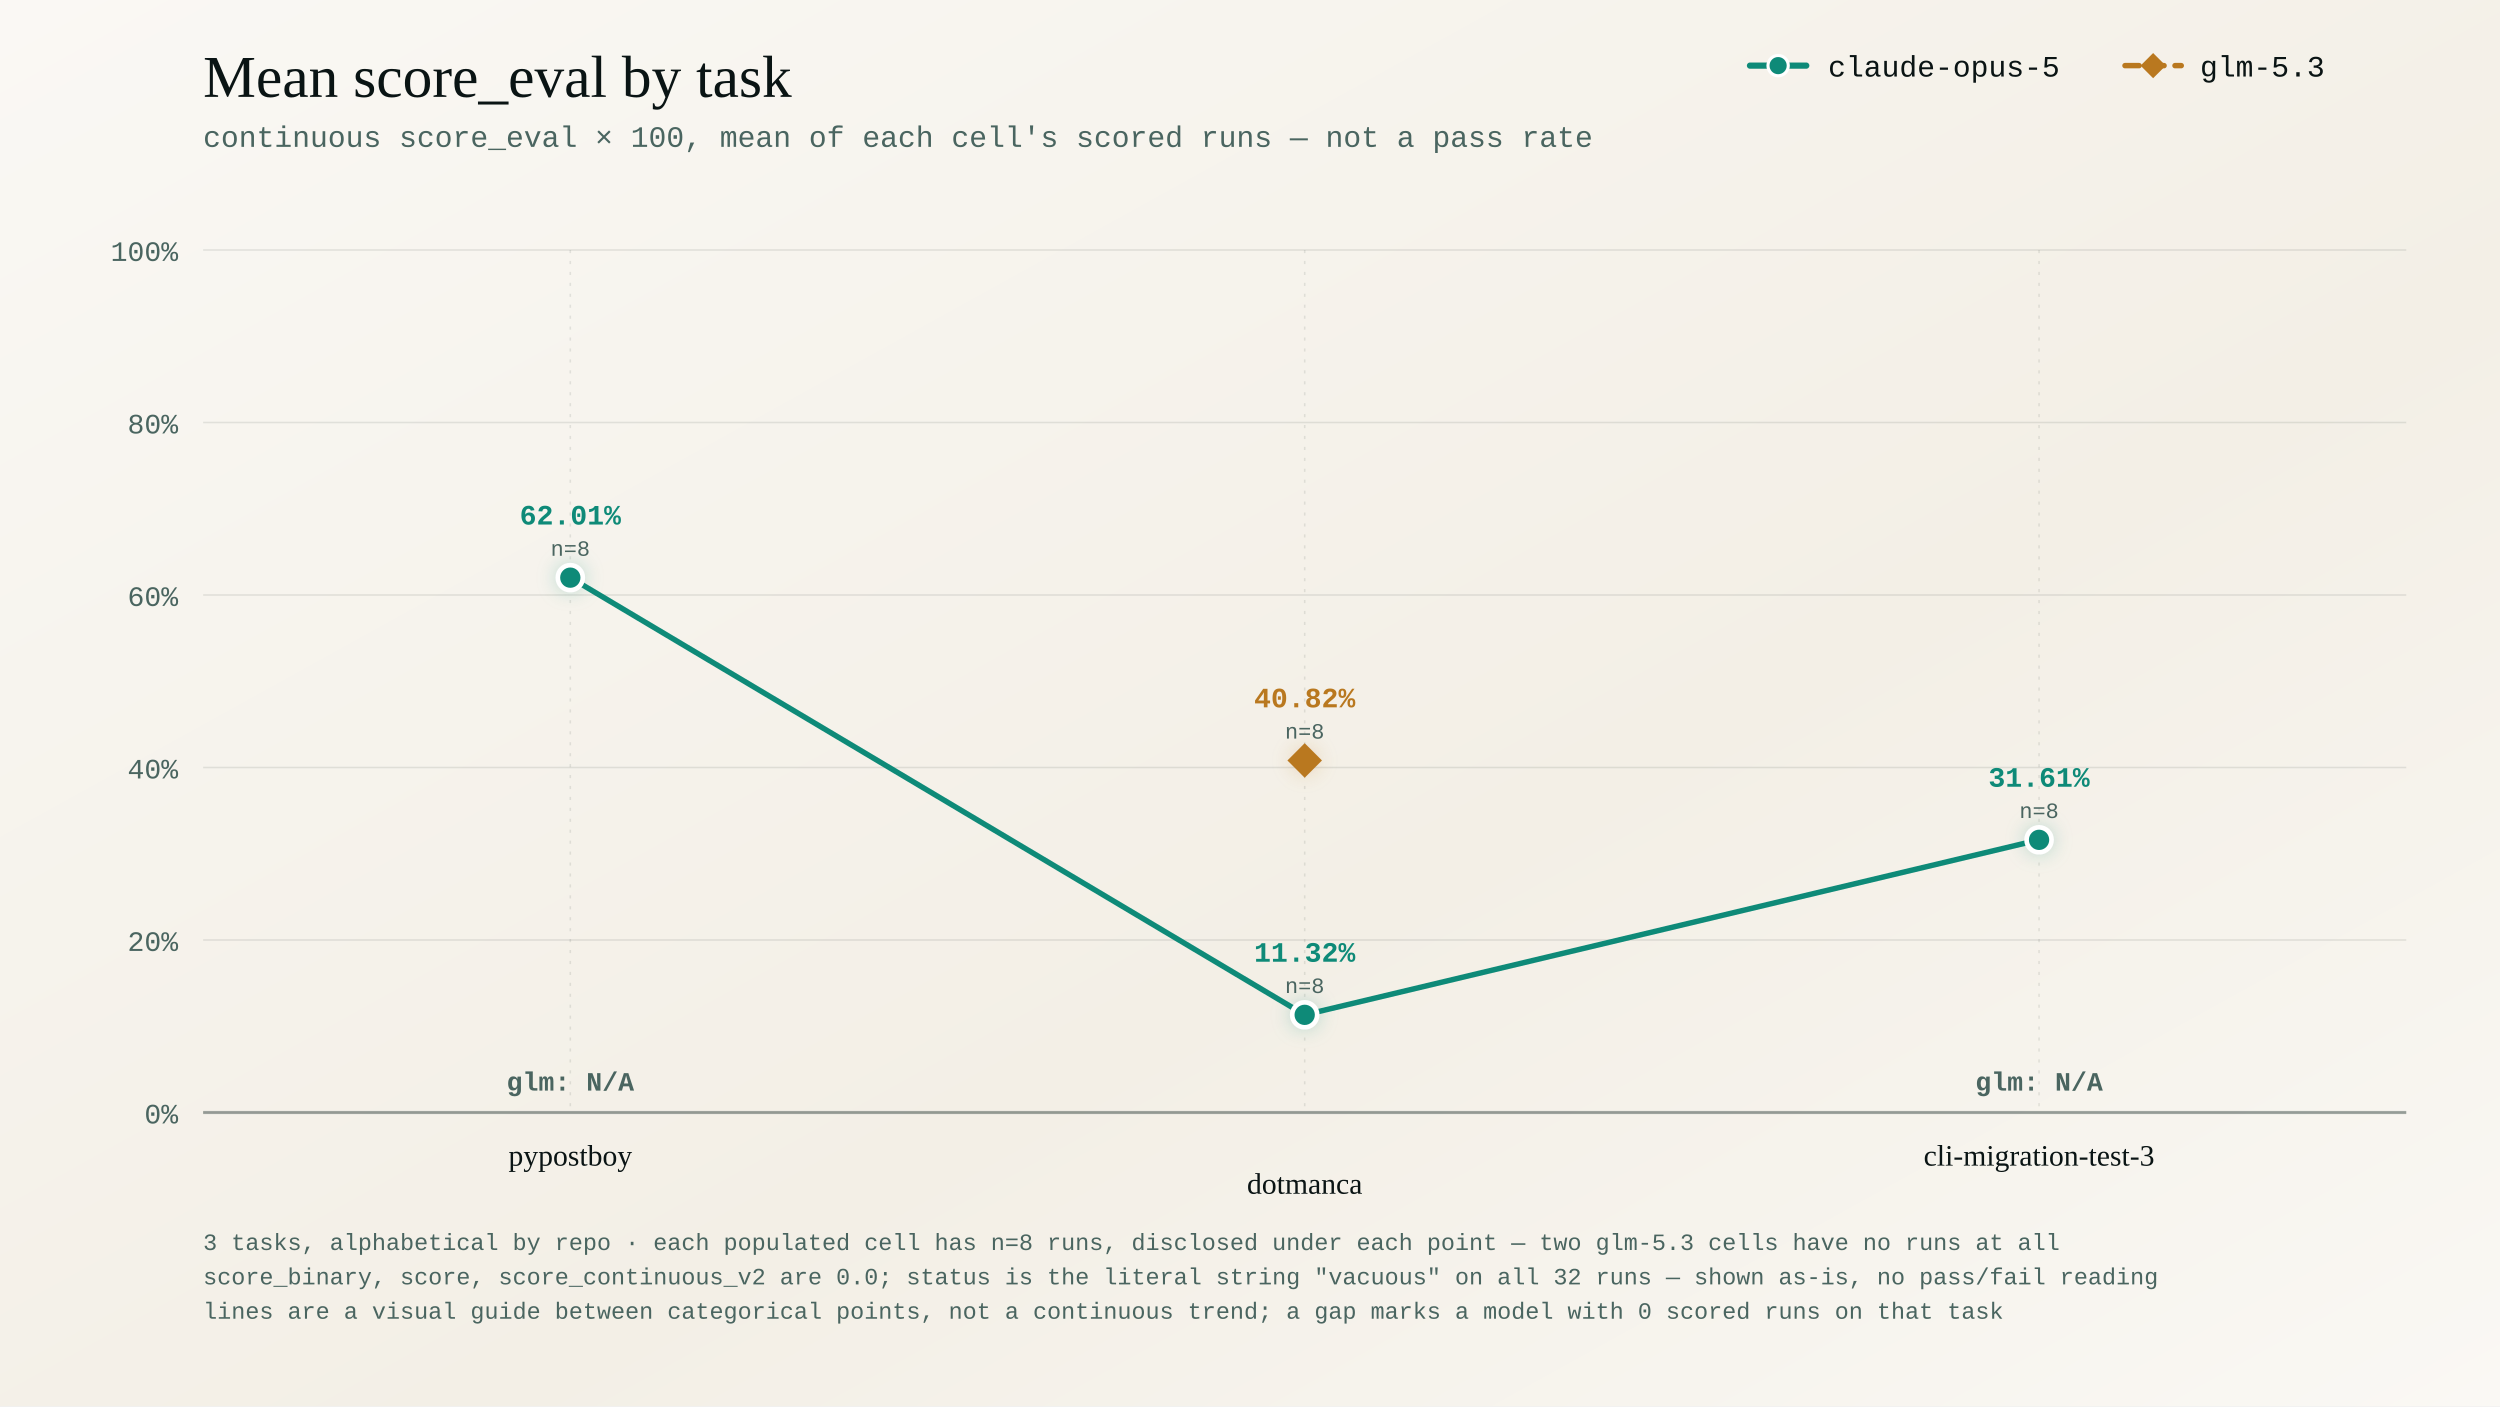
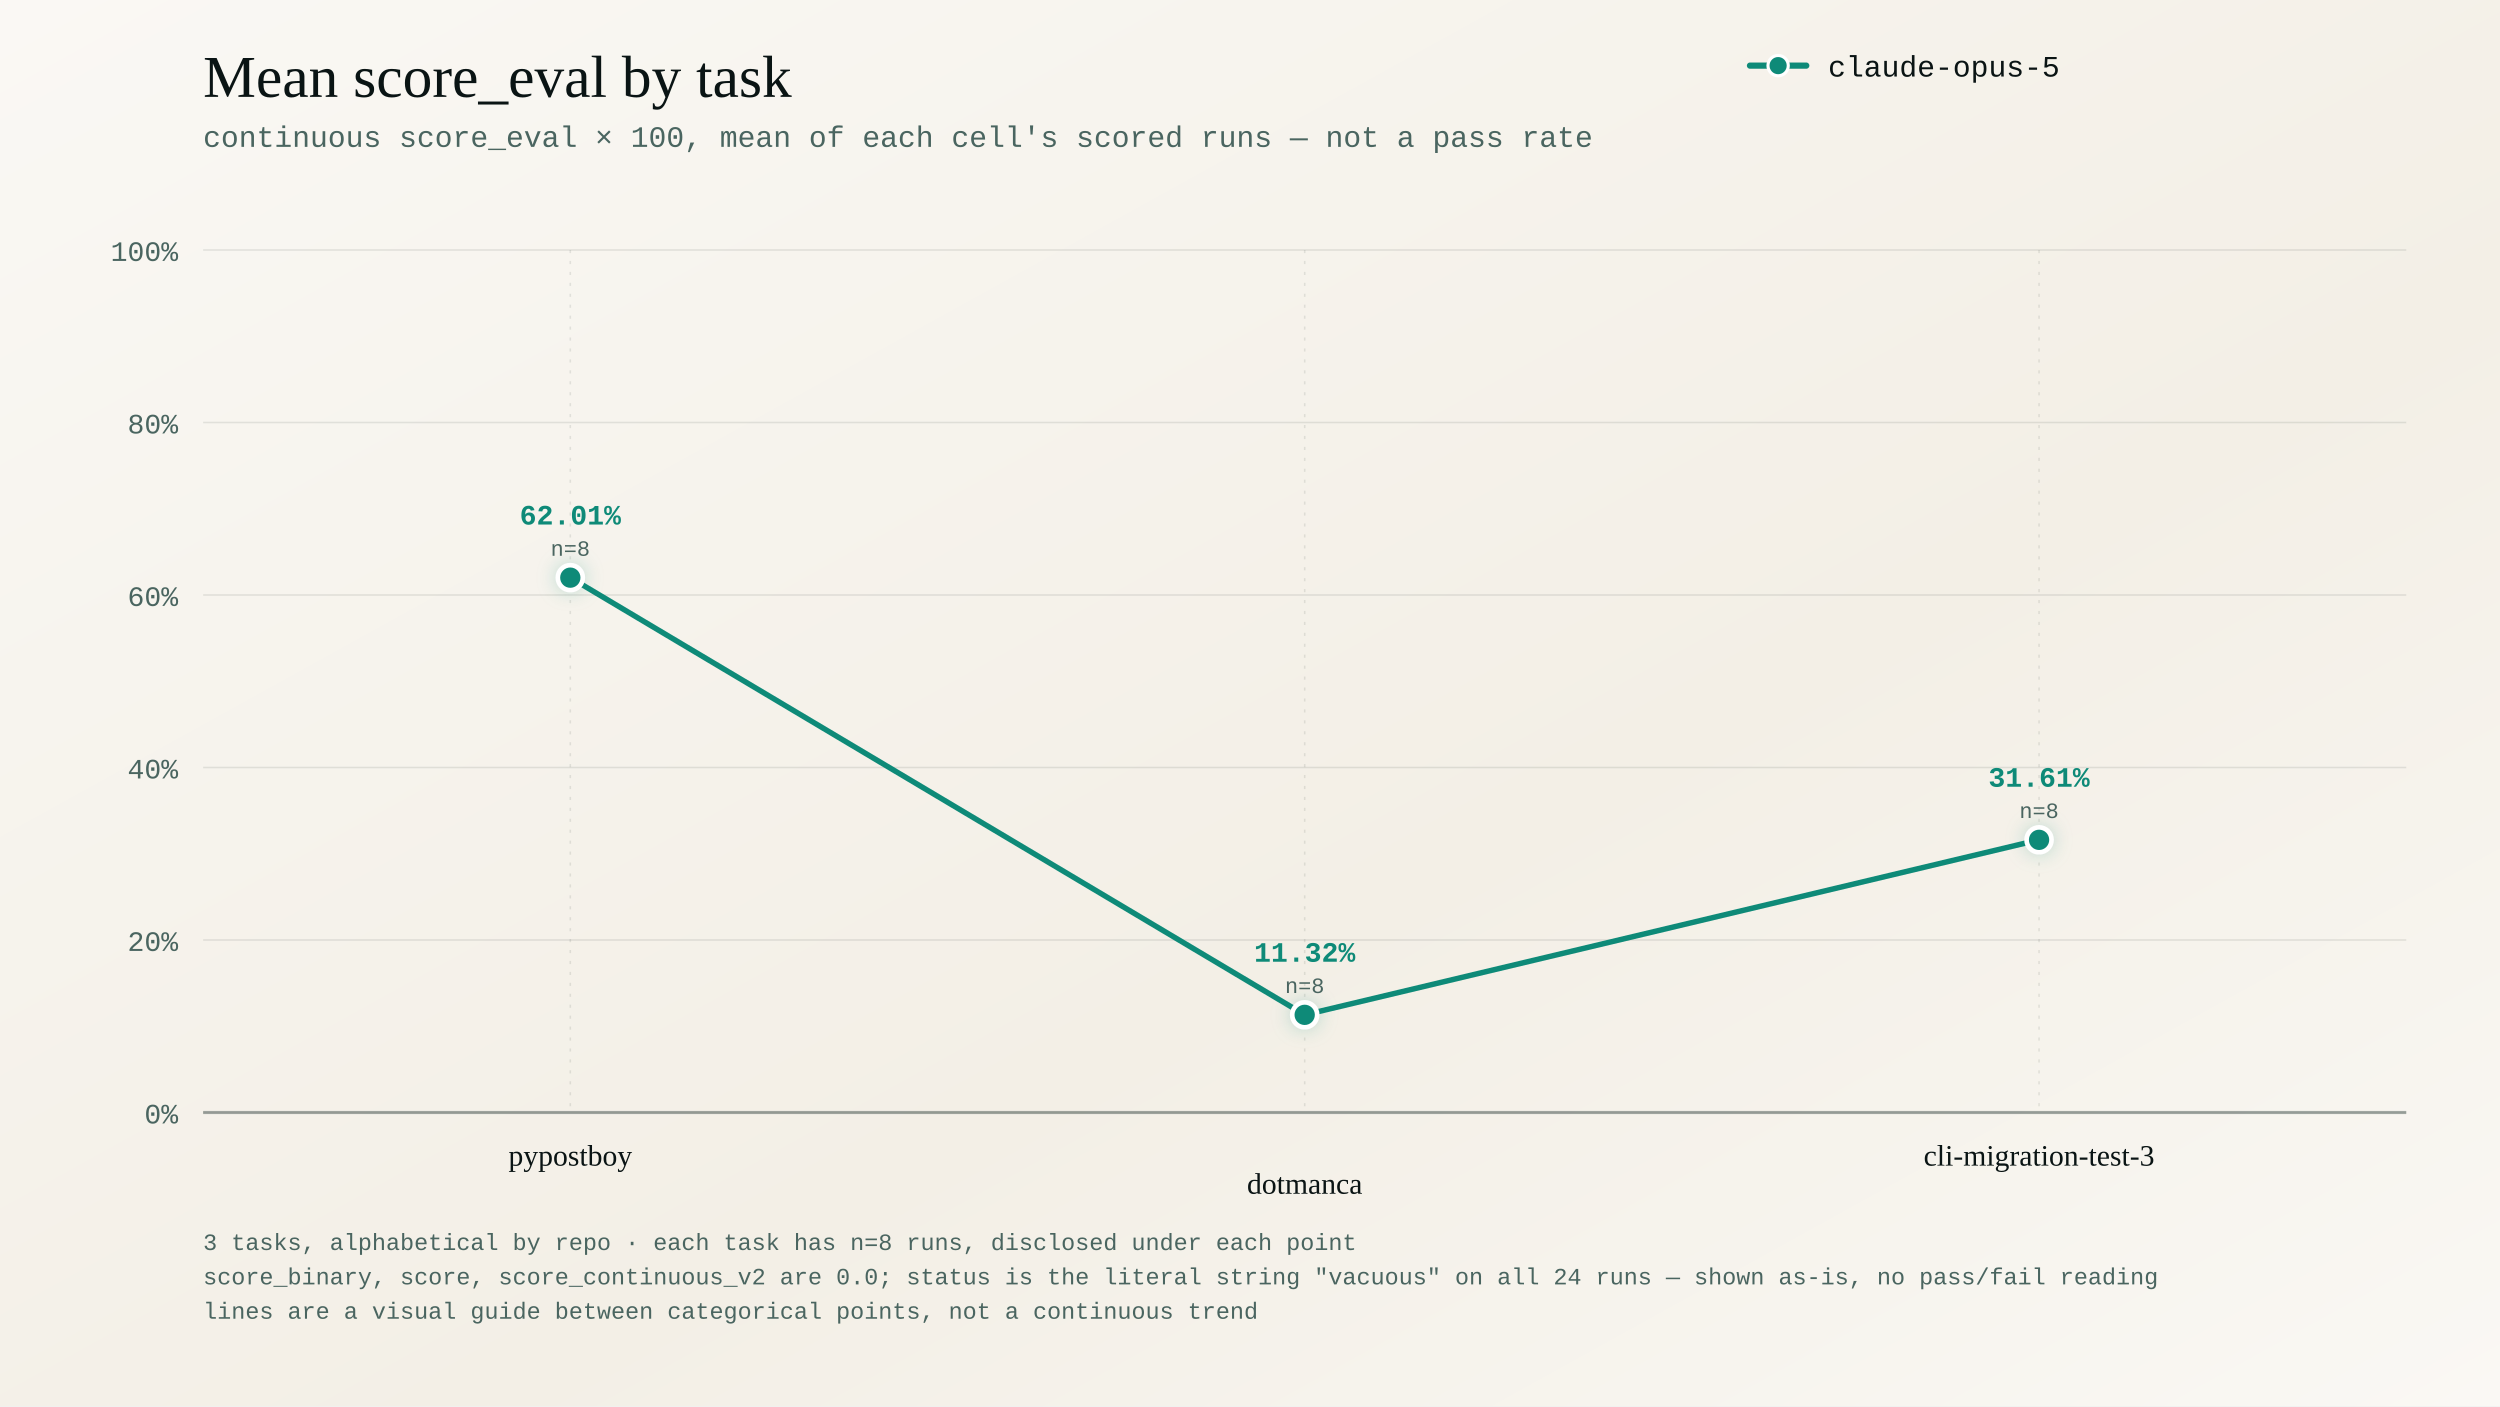
<svg xmlns="http://www.w3.org/2000/svg" width="1600" height="900" viewBox="0 0 1600 900" role="img" aria-label="Mean score_eval by task">
  <defs>
    <linearGradient id="bg" x1="0%" y1="0%" x2="100%" y2="100%">
      <stop offset="0%" stop-color="#faf8f4" />
      <stop offset="60%" stop-color="#f3efe6" />
      <stop offset="100%" stop-color="#faf8f4" />
    </linearGradient>
    <filter id="glow" x="-80%" y="-80%" width="260%" height="260%">
      <feGaussianBlur stdDeviation="6" />
    </filter>
  </defs>
  <rect width="1600" height="900" fill="url(#bg)" />
  <text x="130" y="62" font-family="Georgia, 'Iowan Old Style', 'Times New Roman', ui-serif, serif" font-size="38" fill="#0a1414">Mean score_eval by task</text>
  <text x="130" y="94" font-family="'JetBrains Mono','SF Mono','Berkeley Mono',ui-monospace,'Courier New',monospace" font-size="19" fill="#4a6560">continuous score_eval × 100, mean of each cell's scored runs — not a pass rate</text>
  <line x1="1120" y1="42" x2="1156" y2="42" stroke="#0e8a78" stroke-width="4" stroke-linecap="round" />
  <circle cx="1138" cy="42" r="6.5" fill="#0e8a78" stroke="#ffffff" stroke-width="2" />
  <text x="1170" y="49" font-family="'JetBrains Mono','SF Mono','Berkeley Mono',ui-monospace,'Courier New',monospace" font-size="19" fill="#0a1414">claude-opus-5</text>
-   <line x1="1360" y1="42" x2="1396" y2="42" stroke="#b9781f" stroke-width="3.5" stroke-dasharray="9 7" stroke-linecap="round" />
-   <polygon points="1378,35 1385,42 1378,49 1371,42" fill="#b9781f" stroke="#b9781f" stroke-width="1.5" />
-   <text x="1408" y="49" font-family="'JetBrains Mono','SF Mono','Berkeley Mono',ui-monospace,'Courier New',monospace" font-size="19" fill="#0a1414">glm-5.3</text>
  <line x1="130" y1="712.0" x2="1540" y2="712.0" stroke="rgba(10,30,28,0.10)" stroke-width="1" />
  <text x="114" y="719.0" text-anchor="end" font-family="'JetBrains Mono','SF Mono','Berkeley Mono',ui-monospace,'Courier New',monospace" font-size="18" fill="#4a6560">0%</text>
  <line x1="130" y1="601.6" x2="1540" y2="601.6" stroke="rgba(10,30,28,0.10)" stroke-width="1" />
  <text x="114" y="608.6" text-anchor="end" font-family="'JetBrains Mono','SF Mono','Berkeley Mono',ui-monospace,'Courier New',monospace" font-size="18" fill="#4a6560">20%</text>
  <line x1="130" y1="491.2" x2="1540" y2="491.2" stroke="rgba(10,30,28,0.10)" stroke-width="1" />
  <text x="114" y="498.2" text-anchor="end" font-family="'JetBrains Mono','SF Mono','Berkeley Mono',ui-monospace,'Courier New',monospace" font-size="18" fill="#4a6560">40%</text>
  <line x1="130" y1="380.8" x2="1540" y2="380.8" stroke="rgba(10,30,28,0.10)" stroke-width="1" />
  <text x="114" y="387.8" text-anchor="end" font-family="'JetBrains Mono','SF Mono','Berkeley Mono',ui-monospace,'Courier New',monospace" font-size="18" fill="#4a6560">60%</text>
  <line x1="130" y1="270.4" x2="1540" y2="270.4" stroke="rgba(10,30,28,0.10)" stroke-width="1" />
  <text x="114" y="277.4" text-anchor="end" font-family="'JetBrains Mono','SF Mono','Berkeley Mono',ui-monospace,'Courier New',monospace" font-size="18" fill="#4a6560">80%</text>
  <line x1="130" y1="160.0" x2="1540" y2="160.0" stroke="rgba(10,30,28,0.10)" stroke-width="1" />
  <text x="114" y="167.0" text-anchor="end" font-family="'JetBrains Mono','SF Mono','Berkeley Mono',ui-monospace,'Courier New',monospace" font-size="18" fill="#4a6560">100%</text>
  <line x1="130" y1="712.0" x2="1540" y2="712.0" stroke="rgba(10,30,28,0.35)" stroke-width="2" />
  <line x1="365.0" y1="160" x2="365.0" y2="712" stroke="rgba(10,30,28,0.10)" stroke-width="1" stroke-dasharray="2 5" />
  <line x1="835.0" y1="160" x2="835.0" y2="712" stroke="rgba(10,30,28,0.10)" stroke-width="1" stroke-dasharray="2 5" />
  <line x1="1305.0" y1="160" x2="1305.0" y2="712" stroke="rgba(10,30,28,0.10)" stroke-width="1" stroke-dasharray="2 5" />
  <polyline points="365.0,369.7 835.0,649.5 1305.0,537.5" fill="none" stroke="#0e8a78" stroke-width="3.5" stroke-linecap="round" stroke-linejoin="round" />
  <circle cx="365.0" cy="369.7" r="9" fill="#0e8a78" opacity="0.28" filter="url(#glow)" />
  <circle cx="365.0" cy="369.7" r="8" fill="#0e8a78" stroke="#ffffff" stroke-width="3" />
-   <text x="365.0" y="698.0" text-anchor="middle" font-family="'JetBrains Mono','SF Mono','Berkeley Mono',ui-monospace,'Courier New',monospace" font-size="17" font-weight="bold" fill="#4a6560">glm: N/A</text>
  <text x="365.0" y="335.7" text-anchor="middle" font-family="'JetBrains Mono','SF Mono','Berkeley Mono',ui-monospace,'Courier New',monospace" font-size="18" font-weight="bold" fill="#0e8a78">62.01%</text>
  <text x="365.0" y="355.7" text-anchor="middle" font-family="'JetBrains Mono','SF Mono','Berkeley Mono',ui-monospace,'Courier New',monospace" font-size="14" fill="#4a6560">n=8</text>
  <text x="365.0" y="746" text-anchor="middle" font-family="Georgia, 'Iowan Old Style', 'Times New Roman', ui-serif, serif" font-size="19" fill="#0a1414">pypostboy</text>
-   <polygon points="835.0,476.7 845.0,486.7 835.0,496.7 825.0,486.7" fill="#b9781f" opacity="0.28" filter="url(#glow)" />
-   <polygon points="835.0,476.7 845.0,486.7 835.0,496.7 825.0,486.7" fill="#b9781f" stroke="#b9781f" stroke-width="1.5" />
  <circle cx="835.0" cy="649.5" r="9" fill="#0e8a78" opacity="0.28" filter="url(#glow)" />
  <circle cx="835.0" cy="649.5" r="8" fill="#0e8a78" stroke="#ffffff" stroke-width="3" />
  <text x="835.0" y="615.5" text-anchor="middle" font-family="'JetBrains Mono','SF Mono','Berkeley Mono',ui-monospace,'Courier New',monospace" font-size="18" font-weight="bold" fill="#0e8a78">11.32%</text>
  <text x="835.0" y="635.5" text-anchor="middle" font-family="'JetBrains Mono','SF Mono','Berkeley Mono',ui-monospace,'Courier New',monospace" font-size="14" fill="#4a6560">n=8</text>
-   <text x="835.0" y="452.7" text-anchor="middle" font-family="'JetBrains Mono','SF Mono','Berkeley Mono',ui-monospace,'Courier New',monospace" font-size="18" font-weight="bold" fill="#b9781f">40.82%</text>
-   <text x="835.0" y="472.7" text-anchor="middle" font-family="'JetBrains Mono','SF Mono','Berkeley Mono',ui-monospace,'Courier New',monospace" font-size="14" fill="#4a6560">n=8</text>
  <text x="835.0" y="764" text-anchor="middle" font-family="Georgia, 'Iowan Old Style', 'Times New Roman', ui-serif, serif" font-size="19" fill="#0a1414">dotmanca</text>
  <circle cx="1305.0" cy="537.5" r="9" fill="#0e8a78" opacity="0.28" filter="url(#glow)" />
  <circle cx="1305.0" cy="537.5" r="8" fill="#0e8a78" stroke="#ffffff" stroke-width="3" />
-   <text x="1305.0" y="698.0" text-anchor="middle" font-family="'JetBrains Mono','SF Mono','Berkeley Mono',ui-monospace,'Courier New',monospace" font-size="17" font-weight="bold" fill="#4a6560">glm: N/A</text>
  <text x="1305.0" y="503.5" text-anchor="middle" font-family="'JetBrains Mono','SF Mono','Berkeley Mono',ui-monospace,'Courier New',monospace" font-size="18" font-weight="bold" fill="#0e8a78">31.61%</text>
  <text x="1305.0" y="523.5" text-anchor="middle" font-family="'JetBrains Mono','SF Mono','Berkeley Mono',ui-monospace,'Courier New',monospace" font-size="14" fill="#4a6560">n=8</text>
  <text x="1305.0" y="746" text-anchor="middle" font-family="Georgia, 'Iowan Old Style', 'Times New Roman', ui-serif, serif" font-size="19" fill="#0a1414">cli-migration-test-3</text>
-   <text x="130" y="800" font-family="'JetBrains Mono','SF Mono','Berkeley Mono',ui-monospace,'Courier New',monospace" font-size="15" fill="#4a6560">3 tasks, alphabetical by repo · each populated cell has n=8 runs, disclosed under each point — two glm-5.3 cells have no runs at all</text>
-   <text x="130" y="822" font-family="'JetBrains Mono','SF Mono','Berkeley Mono',ui-monospace,'Courier New',monospace" font-size="15" fill="#4a6560">score_binary, score, score_continuous_v2 are 0.0; status is the literal string "vacuous" on all 32 runs — shown as-is, no pass/fail reading</text>
-   <text x="130" y="844" font-family="'JetBrains Mono','SF Mono','Berkeley Mono',ui-monospace,'Courier New',monospace" font-size="15" fill="#4a6560">lines are a visual guide between categorical points, not a continuous trend; a gap marks a model with 0 scored runs on that task</text>
+   <text x="130" y="800" font-family="'JetBrains Mono','SF Mono','Berkeley Mono',ui-monospace,'Courier New',monospace" font-size="15" fill="#4a6560">3 tasks, alphabetical by repo · each task has n=8 runs, disclosed under each point</text>
+   <text x="130" y="822" font-family="'JetBrains Mono','SF Mono','Berkeley Mono',ui-monospace,'Courier New',monospace" font-size="15" fill="#4a6560">score_binary, score, score_continuous_v2 are 0.0; status is the literal string "vacuous" on all 24 runs — shown as-is, no pass/fail reading</text>
+   <text x="130" y="844" font-family="'JetBrains Mono','SF Mono','Berkeley Mono',ui-monospace,'Courier New',monospace" font-size="15" fill="#4a6560">lines are a visual guide between categorical points, not a continuous trend</text>
</svg>
